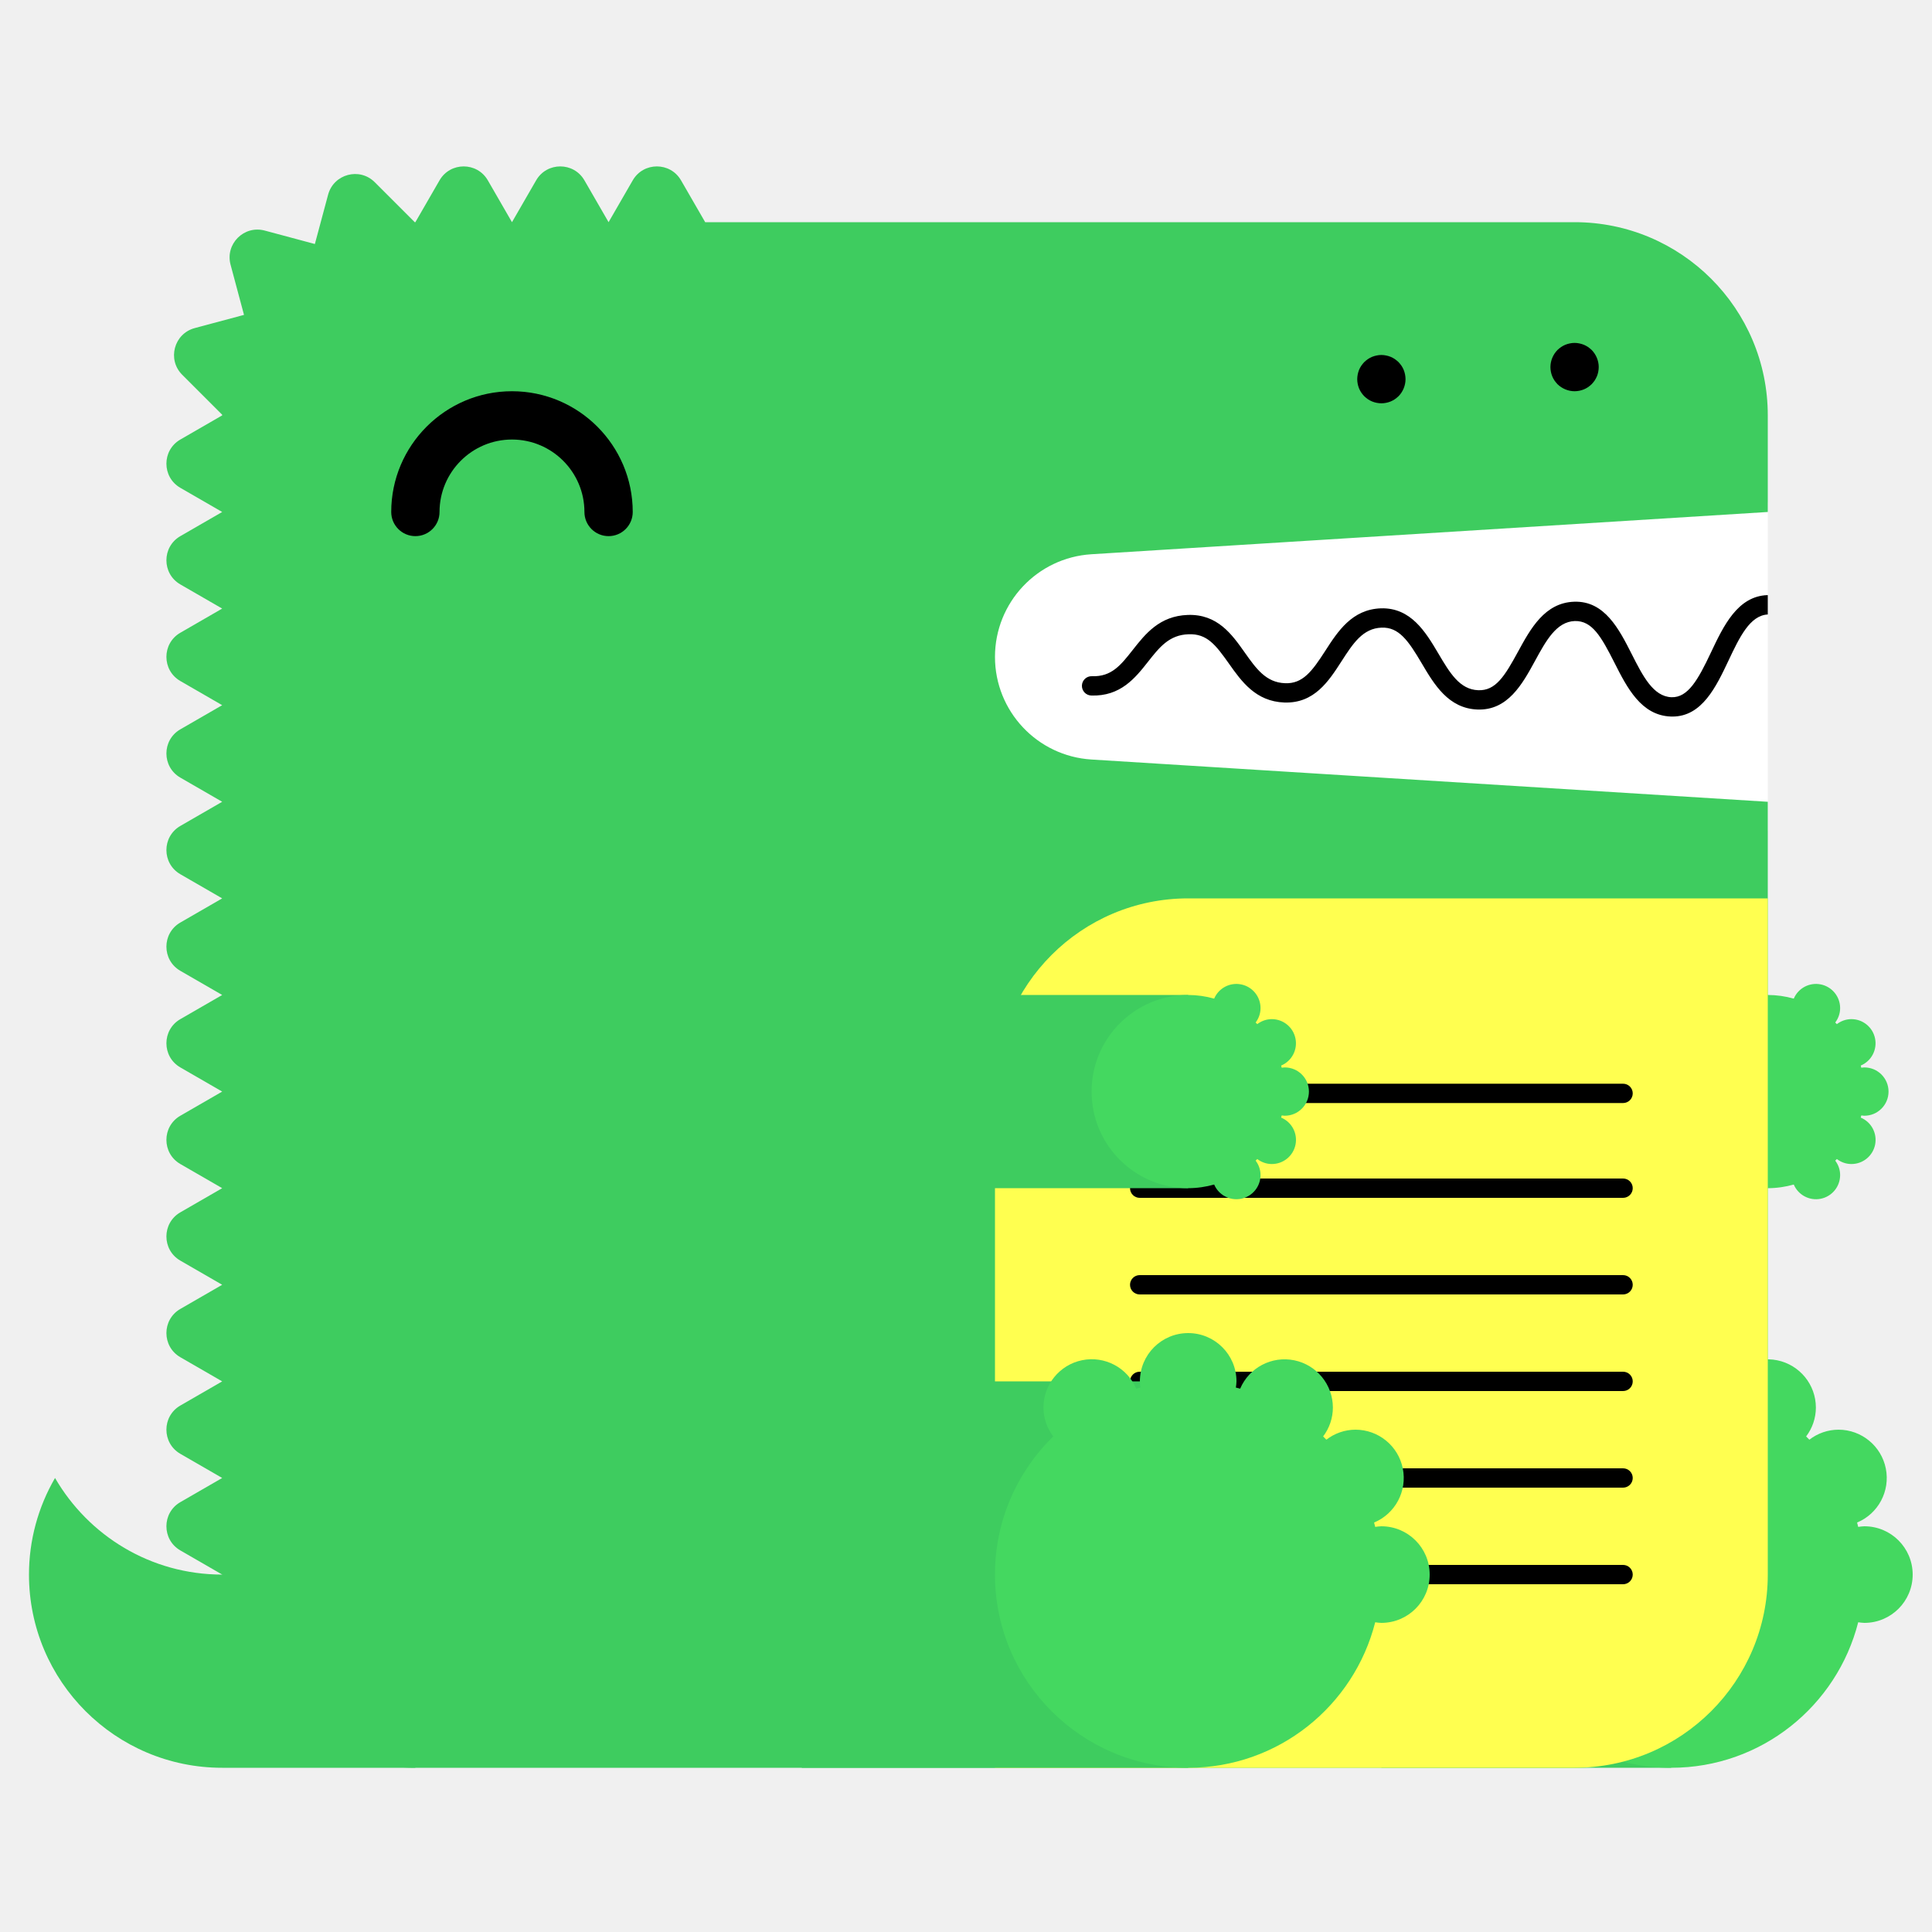
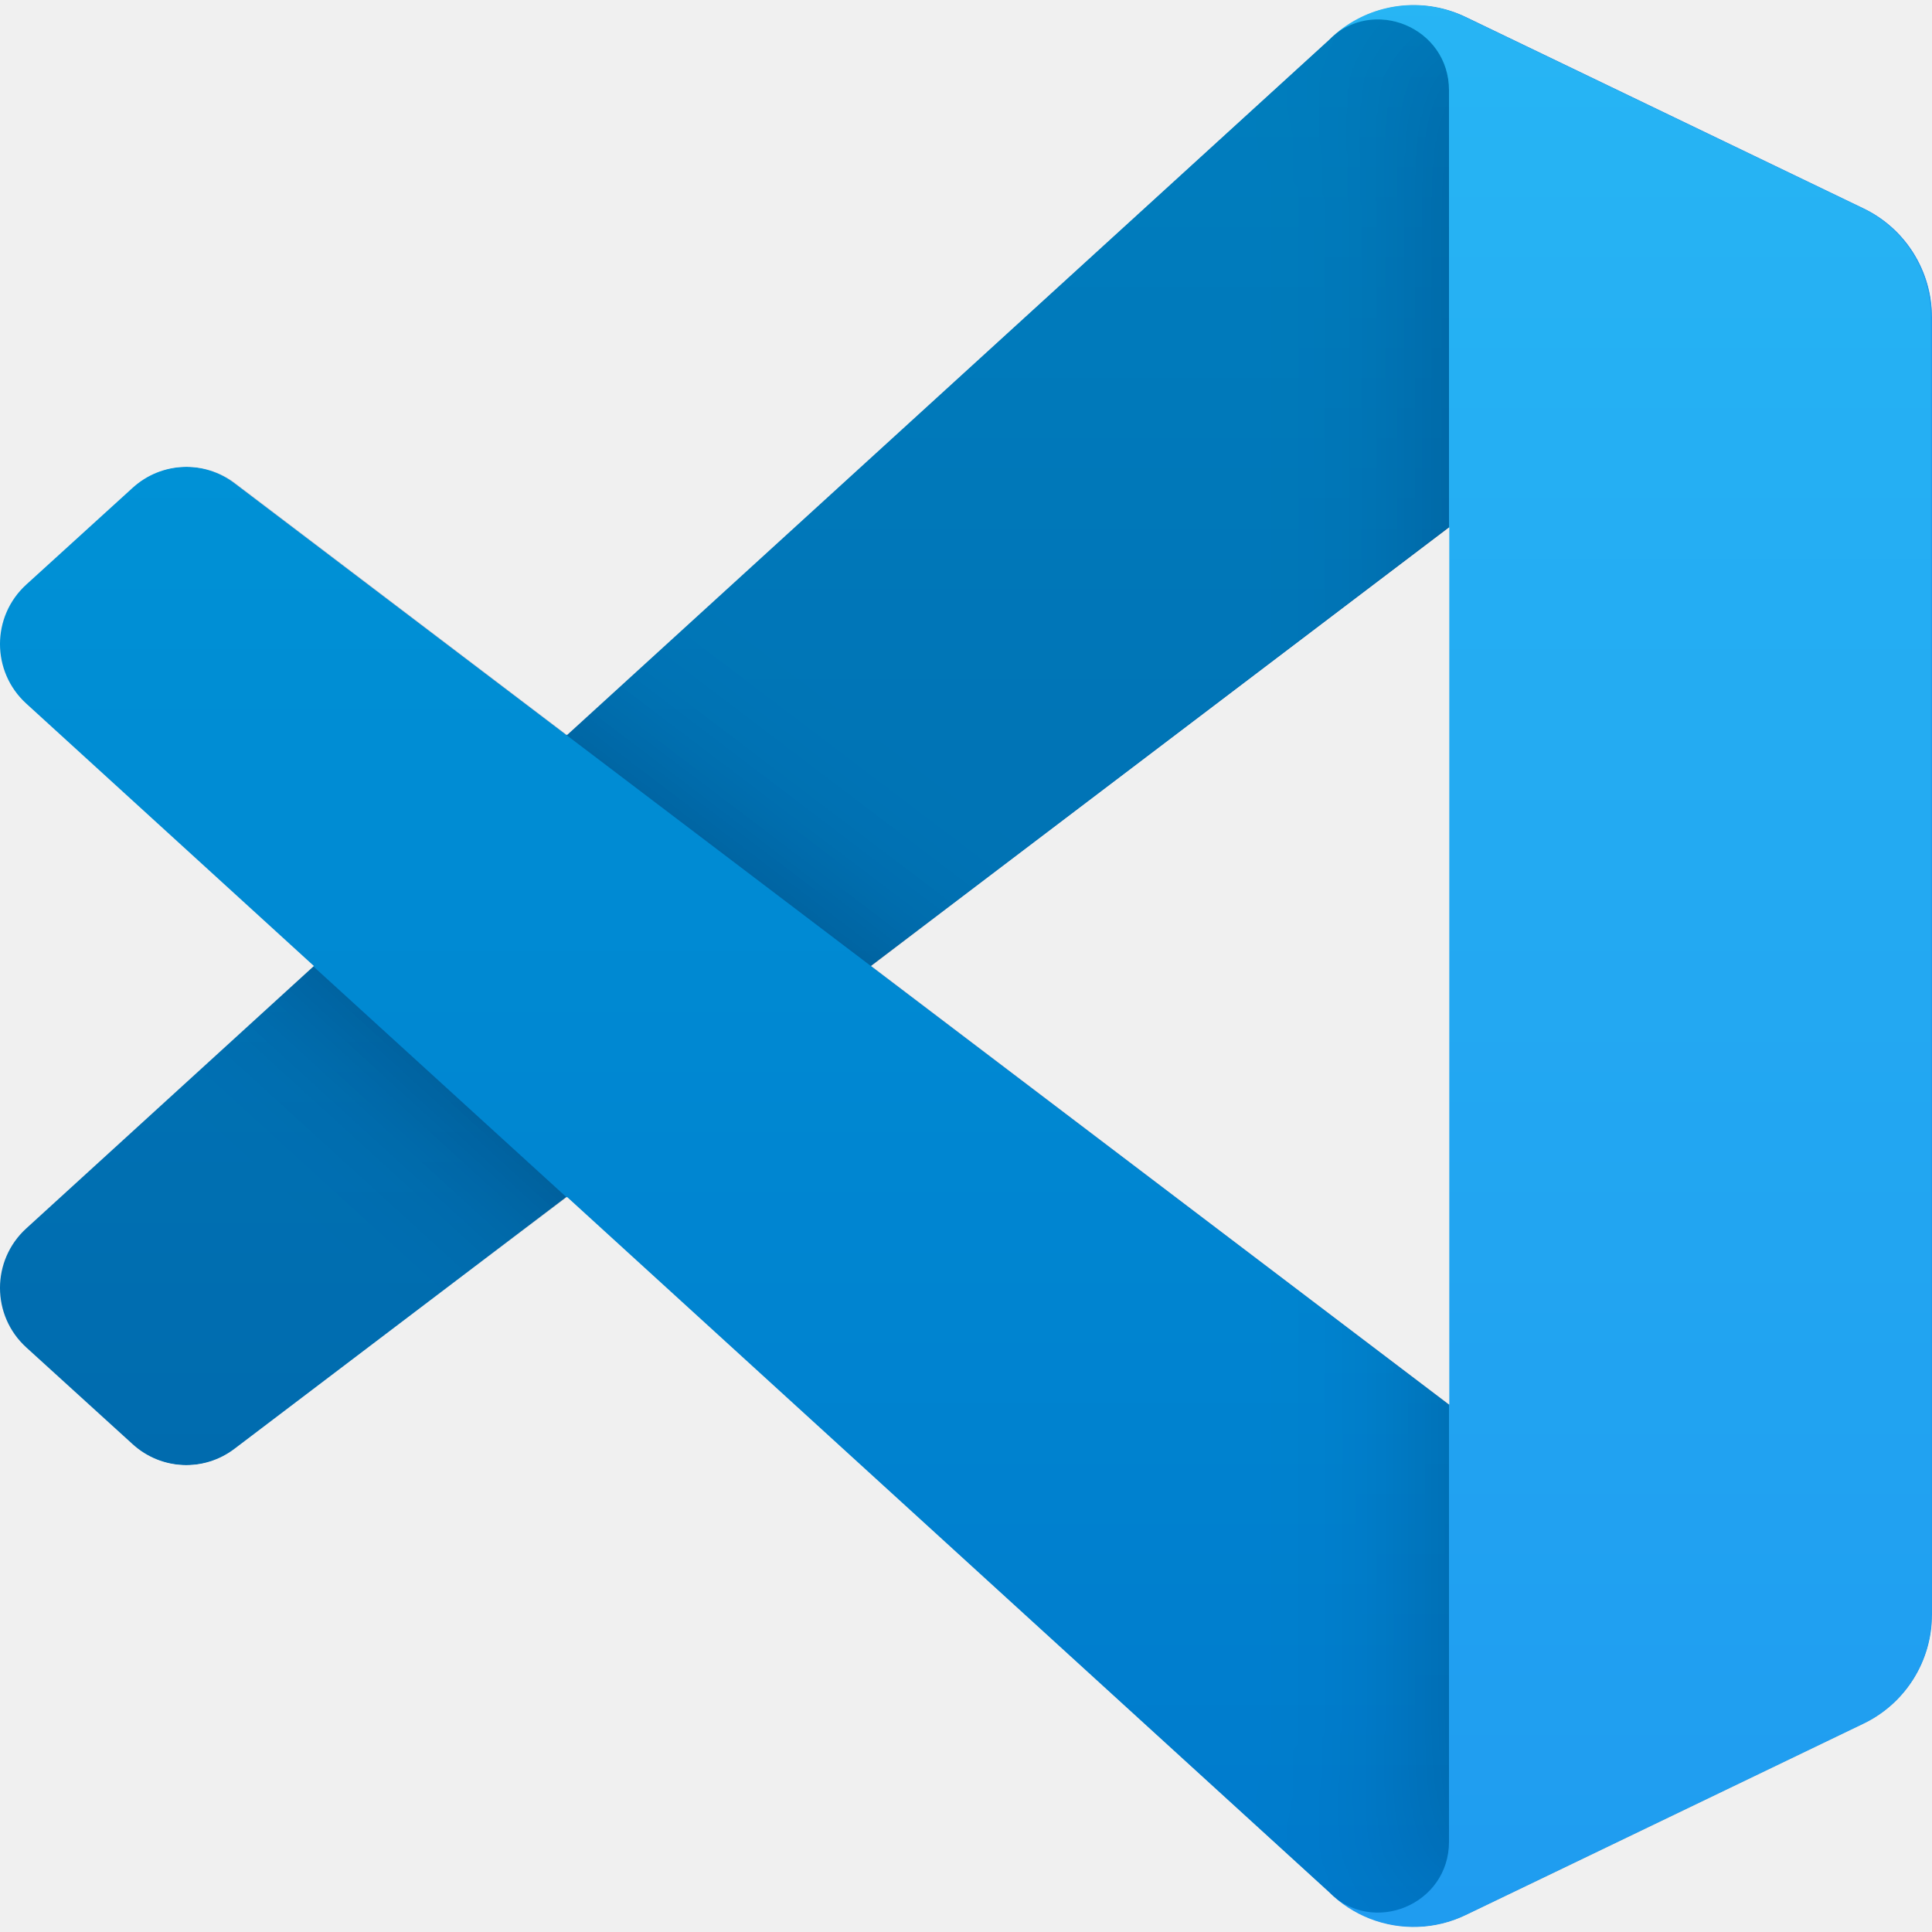
- <svg xmlns="http://www.w3.org/2000/svg" width="200" height="200" viewBox="0 0 200 200">
-   <g fill="none" fill-rule="evenodd">
-     <path fill="#FFF" d="M99 52h84v34H99z" />
-     <path d="M23 163c-7.398 0-13.843-4.027-17.303-10A19.886 19.886 0 0 0 3 163c0 11.046 8.954 20 20 20h20v-20H23z" fill="#3ECC5F" />
-     <path d="M112.98 57.376L183 53V43c0-11.046-8.954-20-20-20H73l-2.5-4.33c-1.112-1.925-3.889-1.925-5 0L63 23l-2.5-4.33c-1.111-1.925-3.889-1.925-5 0L53 23l-2.5-4.33c-1.111-1.925-3.889-1.925-5 0L43 23c-.022 0-.042.003-.065.003l-4.142-4.141c-1.57-1.571-4.252-.853-4.828 1.294l-1.369 5.104-5.192-1.392c-2.148-.575-4.111 1.389-3.535 3.536l1.39 5.193-5.102 1.367c-2.148.576-2.867 3.259-1.296 4.83l4.142 4.142c0 .021-.003.042-.003.064l-4.33 2.5c-1.925 1.111-1.925 3.889 0 5L23 53l-4.33 2.5c-1.925 1.111-1.925 3.889 0 5L23 63l-4.33 2.5c-1.925 1.111-1.925 3.889 0 5L23 73l-4.33 2.5c-1.925 1.111-1.925 3.889 0 5L23 83l-4.33 2.5c-1.925 1.111-1.925 3.889 0 5L23 93l-4.33 2.5c-1.925 1.111-1.925 3.889 0 5L23 103l-4.33 2.5c-1.925 1.111-1.925 3.889 0 5L23 113l-4.33 2.5c-1.925 1.111-1.925 3.889 0 5L23 123l-4.33 2.5c-1.925 1.111-1.925 3.889 0 5L23 133l-4.33 2.5c-1.925 1.111-1.925 3.889 0 5L23 143l-4.33 2.5c-1.925 1.111-1.925 3.889 0 5L23 153l-4.33 2.5c-1.925 1.111-1.925 3.889 0 5L23 163c0 11.046 8.954 20 20 20h120c11.046 0 20-8.954 20-20V83l-70.02-4.376A10.645 10.645 0 0 1 103 68c0-5.621 4.37-10.273 9.98-10.624" fill="#3ECC5F" />
-     <path fill="#3ECC5F" d="M143 183h30v-40h-30z" />
-     <path d="M193 158c-.219 0-.428.037-.639.064-.038-.15-.074-.301-.116-.451A5 5 0 0 0 190.32 148a4.96 4.96 0 0 0-3.016 1.036 26.531 26.531 0 0 0-.335-.336 4.955 4.955 0 0 0 1.011-2.987 5 5 0 0 0-9.599-1.959c-.148-.042-.297-.077-.445-.115.027-.211.064-.42.064-.639a5 5 0 0 0-5-5 5 5 0 0 0-5 5c0 .219.037.428.064.639-.148.038-.297.073-.445.115a4.998 4.998 0 0 0-9.599 1.959c0 1.125.384 2.151 1.011 2.987-3.717 3.632-6.031 8.693-6.031 14.3 0 11.046 8.954 20 20 20 9.339 0 17.16-6.41 19.361-15.064.211.027.42.064.639.064a5 5 0 0 0 5-5 5 5 0 0 0-5-5" fill="#44D860" />
-     <path fill="#3ECC5F" d="M153 123h30v-20h-30z" />
-     <path d="M193 115.5a2.5 2.5 0 1 0 0-5c-.109 0-.214.019-.319.032-.02-.075-.037-.15-.058-.225a2.501 2.501 0 0 0-.963-4.807c-.569 0-1.088.197-1.508.518a6.653 6.653 0 0 0-.168-.168c.314-.417.506-.931.506-1.494a2.5 2.5 0 0 0-4.8-.979A9.987 9.987 0 0 0 183 103c-5.522 0-10 4.478-10 10s4.478 10 10 10c.934 0 1.833-.138 2.69-.377a2.5 2.5 0 0 0 4.8-.979c0-.563-.192-1.077-.506-1.494.057-.055.113-.111.168-.168.42.321.939.518 1.508.518a2.5 2.5 0 0 0 .963-4.807c.021-.074.038-.15.058-.225.105.013.21.032.319.032" fill="#44D860" />
-     <path d="M63 55.5a2.5 2.5 0 0 1-2.5-2.5c0-4.136-3.364-7.5-7.5-7.5s-7.5 3.364-7.5 7.5a2.5 2.5 0 1 1-5 0c0-6.893 5.607-12.5 12.5-12.5S65.5 46.107 65.5 53a2.5 2.5 0 0 1-2.5 2.5" fill="#000" />
-     <path d="M103 183h60c11.046 0 20-8.954 20-20V93h-60c-11.046 0-20 8.954-20 20v70z" fill="#FFFF50" />
-     <path d="M168.02 124h-50.04a1 1 0 1 1 0-2h50.04a1 1 0 1 1 0 2m0 20h-50.04a1 1 0 1 1 0-2h50.04a1 1 0 1 1 0 2m0 20h-50.04a1 1 0 1 1 0-2h50.04a1 1 0 1 1 0 2m0-49.814h-50.04a1 1 0 1 1 0-2h50.04a1 1 0 1 1 0 2m0 19.814h-50.04a1 1 0 1 1 0-2h50.04a1 1 0 1 1 0 2m0 20h-50.04a1 1 0 1 1 0-2h50.04a1 1 0 1 1 0 2M183 61.611c-.012 0-.022-.006-.034-.005-3.09.105-4.552 3.196-5.842 5.923-1.346 2.85-2.387 4.703-4.093 4.647-1.889-.068-2.969-2.202-4.113-4.46-1.314-2.594-2.814-5.536-5.963-5.426-3.046.104-4.513 2.794-5.807 5.167-1.377 2.528-2.314 4.065-4.121 3.994-1.927-.07-2.951-1.805-4.136-3.813-1.321-2.236-2.848-4.75-5.936-4.664-2.994.103-4.465 2.385-5.763 4.4-1.373 2.13-2.335 3.428-4.165 3.351-1.973-.07-2.992-1.51-4.171-3.177-1.324-1.873-2.816-3.993-5.895-3.89-2.928.1-4.399 1.97-5.696 3.618-1.232 1.564-2.194 2.802-4.229 2.724a1 1 0 0 0-.072 2c3.017.101 4.545-1.8 5.872-3.487 1.177-1.496 2.193-2.787 4.193-2.855 1.926-.082 2.829 1.115 4.195 3.045 1.297 1.834 2.769 3.914 5.731 4.021 3.103.104 4.596-2.215 5.918-4.267 1.182-1.834 2.202-3.417 4.15-3.484 1.793-.067 2.769 1.35 4.145 3.681 1.297 2.197 2.766 4.686 5.787 4.796 3.125.108 4.634-2.62 5.949-5.035 1.139-2.088 2.214-4.06 4.119-4.126 1.793-.042 2.728 1.595 4.111 4.33 1.292 2.553 2.757 5.445 5.825 5.556l.169.003c3.064 0 4.518-3.075 5.805-5.794 1.139-2.41 2.217-4.68 4.067-4.773v-2z" fill="#000" />
-     <path fill="#3ECC5F" d="M83 183h40v-40H83z" />
-     <path d="M143 158c-.219 0-.428.037-.639.064-.038-.15-.074-.301-.116-.451A5 5 0 0 0 140.32 148a4.96 4.96 0 0 0-3.016 1.036 26.531 26.531 0 0 0-.335-.336 4.955 4.955 0 0 0 1.011-2.987 5 5 0 0 0-9.599-1.959c-.148-.042-.297-.077-.445-.115.027-.211.064-.42.064-.639a5 5 0 0 0-5-5 5 5 0 0 0-5 5c0 .219.037.428.064.639-.148.038-.297.073-.445.115a4.998 4.998 0 0 0-9.599 1.959c0 1.125.384 2.151 1.011 2.987-3.717 3.632-6.031 8.693-6.031 14.3 0 11.046 8.954 20 20 20 9.339 0 17.16-6.41 19.361-15.064.211.027.42.064.639.064a5 5 0 0 0 5-5 5 5 0 0 0-5-5" fill="#44D860" />
-     <path fill="#3ECC5F" d="M83 123h40v-20H83z" />
-     <path d="M133 115.5a2.5 2.5 0 1 0 0-5c-.109 0-.214.019-.319.032-.02-.075-.037-.15-.058-.225a2.501 2.501 0 0 0-.963-4.807c-.569 0-1.088.197-1.508.518a6.653 6.653 0 0 0-.168-.168c.314-.417.506-.931.506-1.494a2.5 2.5 0 0 0-4.8-.979A9.987 9.987 0 0 0 123 103c-5.522 0-10 4.478-10 10s4.478 10 10 10c.934 0 1.833-.138 2.69-.377a2.5 2.5 0 0 0 4.8-.979c0-.563-.192-1.077-.506-1.494.057-.055.113-.111.168-.168.42.321.939.518 1.508.518a2.5 2.5 0 0 0 .963-4.807c.021-.074.038-.15.058-.225.105.013.21.032.319.032" fill="#44D860" />
-     <path d="M143 41.75c-.16 0-.33-.02-.49-.05a2.52 2.52 0 0 1-.47-.14c-.15-.06-.29-.14-.431-.23-.13-.09-.259-.2-.38-.31-.109-.12-.219-.24-.309-.38s-.17-.28-.231-.43a2.619 2.619 0 0 1-.189-.96c0-.16.02-.33.05-.49.03-.16.08-.31.139-.47.061-.15.141-.29.231-.43.09-.13.2-.26.309-.38.121-.11.25-.22.38-.31.141-.09.281-.17.431-.23.149-.06.31-.11.47-.14.32-.07.65-.07.98 0 .159.03.32.08.47.14.149.06.29.14.43.23.13.09.259.2.38.31.11.12.22.25.31.38.09.14.17.28.23.43.06.16.11.31.14.47.029.16.05.33.05.49 0 .66-.271 1.31-.73 1.77-.121.11-.25.22-.38.31-.14.09-.281.17-.43.23a2.565 2.565 0 0 1-.96.19m20-1.25c-.66 0-1.3-.27-1.771-.73a3.802 3.802 0 0 1-.309-.38c-.09-.14-.17-.28-.231-.43a2.619 2.619 0 0 1-.189-.96c0-.66.27-1.3.729-1.77.121-.11.25-.22.38-.31.141-.09.281-.17.431-.23.149-.06.31-.11.47-.14.32-.07.66-.07.98 0 .159.03.32.08.47.14.149.06.29.14.43.23.13.09.259.2.38.31.459.47.73 1.11.73 1.77 0 .16-.021.33-.05.49-.03.16-.08.32-.14.47-.07.15-.14.29-.23.43-.09.13-.2.26-.31.38-.121.11-.25.22-.38.31-.14.09-.281.17-.43.23a2.565 2.565 0 0 1-.96.19" fill="#000" />
+ <svg xmlns="http://www.w3.org/2000/svg" viewBox="0 0 100 100" fill="none">
+   <mask id="mask0" mask-type="alpha" maskUnits="userSpaceOnUse" x="0" y="0" width="100" height="100">
+     <path fill-rule="evenodd" clip-rule="evenodd" d="M70.912 99.317C72.487 99.931 74.283 99.891 75.873 99.126L96.461 89.22C98.624 88.179 100 85.989 100 83.587V16.413C100 14.011 98.624 11.822 96.461 10.781L75.873 0.874C73.786 -0.13 71.345 0.116 69.513 1.447C69.252 1.637 69.003 1.849 68.769 2.083L29.355 38.041L12.187 25.01C10.589 23.797 8.354 23.896 6.869 25.246L1.363 30.255C-0.453 31.906 -0.455 34.763 1.359 36.417L16.247 50L1.359 63.583C-0.455 65.237 -0.453 68.094 1.363 69.745L6.869 74.754C8.354 76.104 10.589 76.204 12.187 74.99L29.355 61.959L68.769 97.917C69.392 98.541 70.125 99.01 70.912 99.317ZM75.015 27.299L45.109 50L75.015 72.701V27.299Z" fill="white" />
+   </mask>
+   <g mask="url(#mask0)">
+     <path d="M96.461 10.796L75.857 0.876C73.472 -0.273 70.622 0.212 68.75 2.083L1.299 63.583C-0.516 65.237 -0.514 68.094 1.303 69.745L6.813 74.754C8.298 76.104 10.535 76.204 12.134 74.99L93.361 13.37C96.086 11.303 100 13.246 100 16.667V16.427C100 14.027 98.625 11.838 96.461 10.796Z" fill="#0065A9" />
+     <g filter="url(#filter0_d)">
+       <path d="M96.461 89.204L75.857 99.124C73.472 100.273 70.622 99.788 68.75 97.917L1.299 36.417C-0.516 34.763 -0.514 31.906 1.303 30.255L6.813 25.246C8.298 23.896 10.535 23.796 12.134 25.009L93.361 86.63C96.086 88.697 100 86.754 100 83.333V83.573C100 85.974 98.625 88.162 96.461 89.204Z" fill="#007ACC" />
+     </g>
+     <g filter="url(#filter1_d)">
+       <path d="M75.858 99.126C73.472 100.274 70.622 99.788 68.75 97.917C71.056 100.223 75 98.59 75 95.328V4.672C75 1.41 71.056 -0.223 68.75 2.083C70.622 0.211 73.472 -0.274 75.858 0.874L96.459 10.781C98.623 11.822 100 14.011 100 16.413V83.587C100 85.989 98.623 88.179 96.459 89.22L75.858 99.126Z" fill="#1F9CF0" />
+     </g>
+     <g style="mix-blend-mode:overlay" opacity="0.25">
+       <path fill-rule="evenodd" clip-rule="evenodd" d="M70.851 99.317C72.426 99.931 74.222 99.891 75.812 99.126L96.4 89.22C98.563 88.179 99.939 85.989 99.939 83.587V16.413C99.939 14.011 98.564 11.822 96.4 10.781L75.812 0.874C73.725 -0.13 71.284 0.116 69.453 1.447C69.191 1.637 68.942 1.849 68.708 2.083L29.294 38.041L12.126 25.01C10.528 23.796 8.293 23.896 6.809 25.246L1.302 30.255C-0.513 31.906 -0.515 34.763 1.298 36.417L16.186 50L1.298 63.583C-0.515 65.237 -0.513 68.094 1.302 69.745L6.809 74.754C8.293 76.104 10.528 76.204 12.126 74.99L29.294 61.959L68.708 97.917C69.332 98.54 70.064 99.01 70.851 99.317ZM74.954 27.299L45.048 50L74.954 72.701V27.299Z" fill="url(#paint0_linear)" />
+     </g>
  </g>
+   <defs>
+     <filter id="filter0_d" x="-8.394" y="15.829" width="116.727" height="92.246" filterUnits="userSpaceOnUse" color-interpolation-filters="sRGB">
+       <feFlood flood-opacity="0" result="BackgroundImageFix" />
+       <feColorMatrix in="SourceAlpha" type="matrix" values="0 0 0 0 0 0 0 0 0 0 0 0 0 0 0 0 0 0 127 0" />
+       <feOffset />
+       <feGaussianBlur stdDeviation="4.167" />
+       <feColorMatrix type="matrix" values="0 0 0 0 0 0 0 0 0 0 0 0 0 0 0 0 0 0 0.25 0" />
+       <feBlend mode="overlay" in2="BackgroundImageFix" result="effect1_dropShadow" />
+       <feBlend mode="normal" in="SourceGraphic" in2="effect1_dropShadow" result="shape" />
+     </filter>
+     <filter id="filter1_d" x="60.417" y="-8.076" width="47.917" height="116.151" filterUnits="userSpaceOnUse" color-interpolation-filters="sRGB">
+       <feFlood flood-opacity="0" result="BackgroundImageFix" />
+       <feColorMatrix in="SourceAlpha" type="matrix" values="0 0 0 0 0 0 0 0 0 0 0 0 0 0 0 0 0 0 127 0" />
+       <feOffset />
+       <feGaussianBlur stdDeviation="4.167" />
+       <feColorMatrix type="matrix" values="0 0 0 0 0 0 0 0 0 0 0 0 0 0 0 0 0 0 0.25 0" />
+       <feBlend mode="overlay" in2="BackgroundImageFix" result="effect1_dropShadow" />
+       <feBlend mode="normal" in="SourceGraphic" in2="effect1_dropShadow" result="shape" />
+     </filter>
+     <linearGradient id="paint0_linear" x1="49.939" y1="0.258" x2="49.939" y2="99.742" gradientUnits="userSpaceOnUse">
+       <stop stop-color="white" />
+       <stop offset="1" stop-color="white" stop-opacity="0" />
+     </linearGradient>
+   </defs>
</svg>
